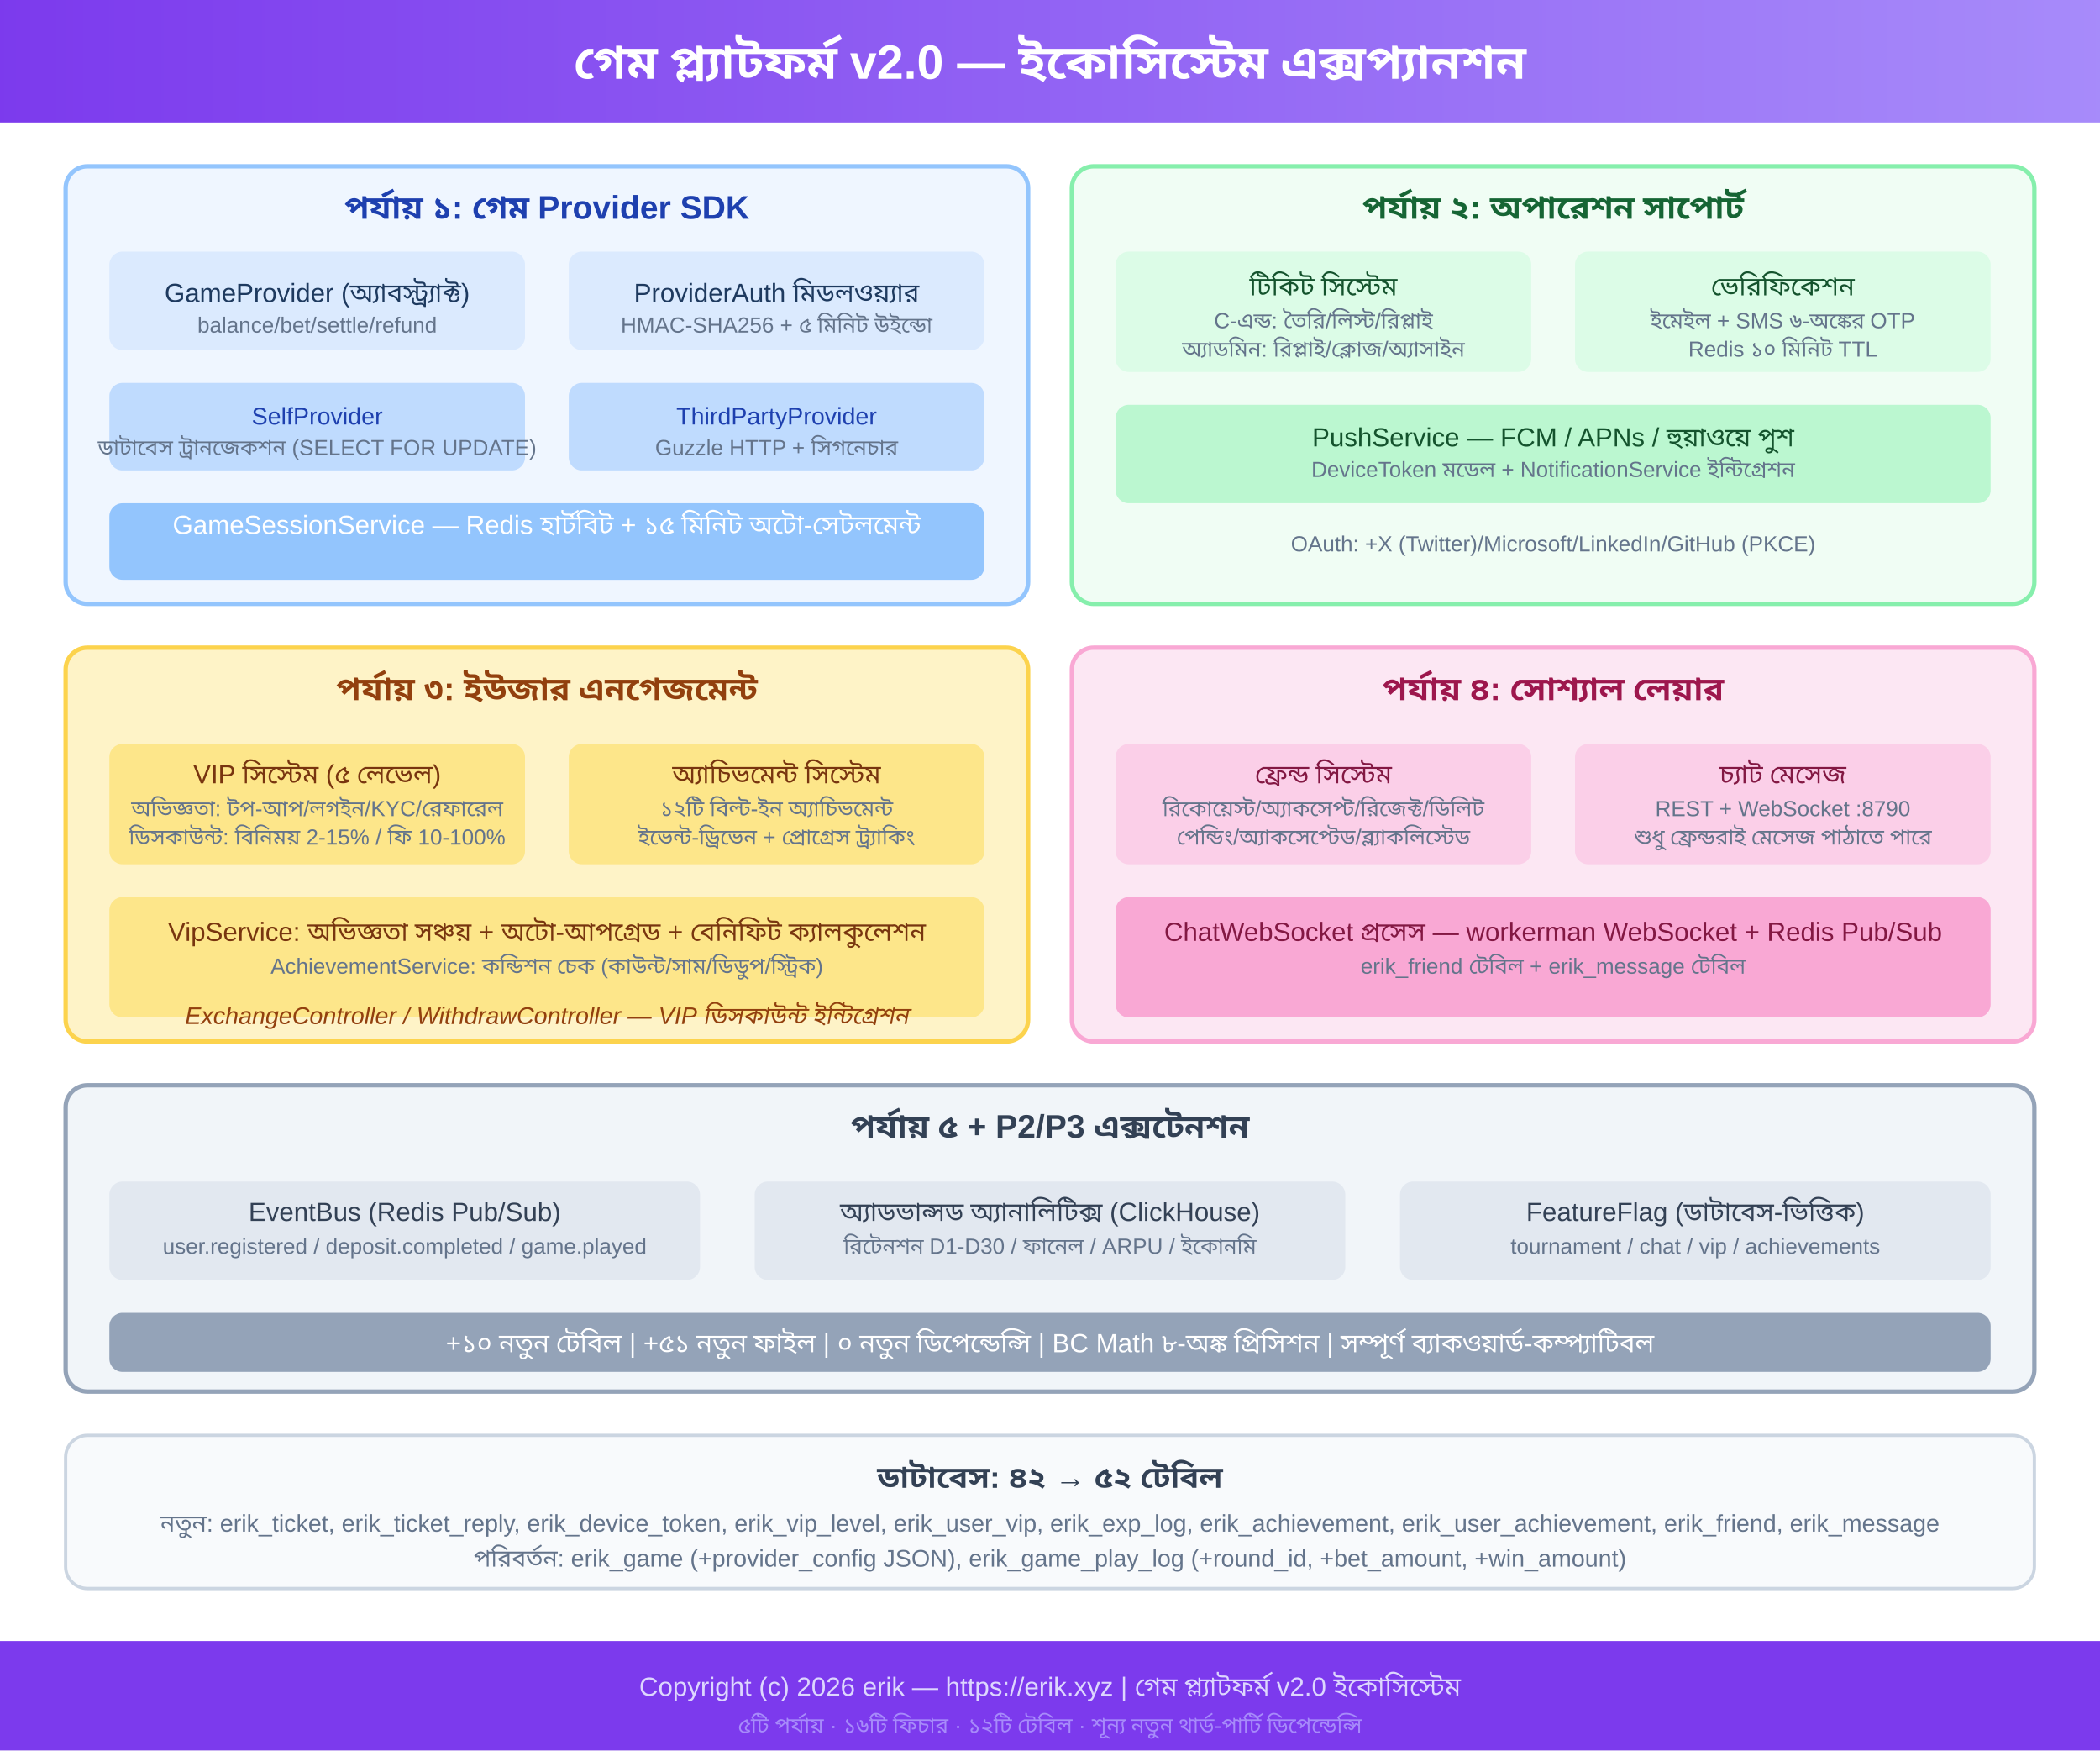
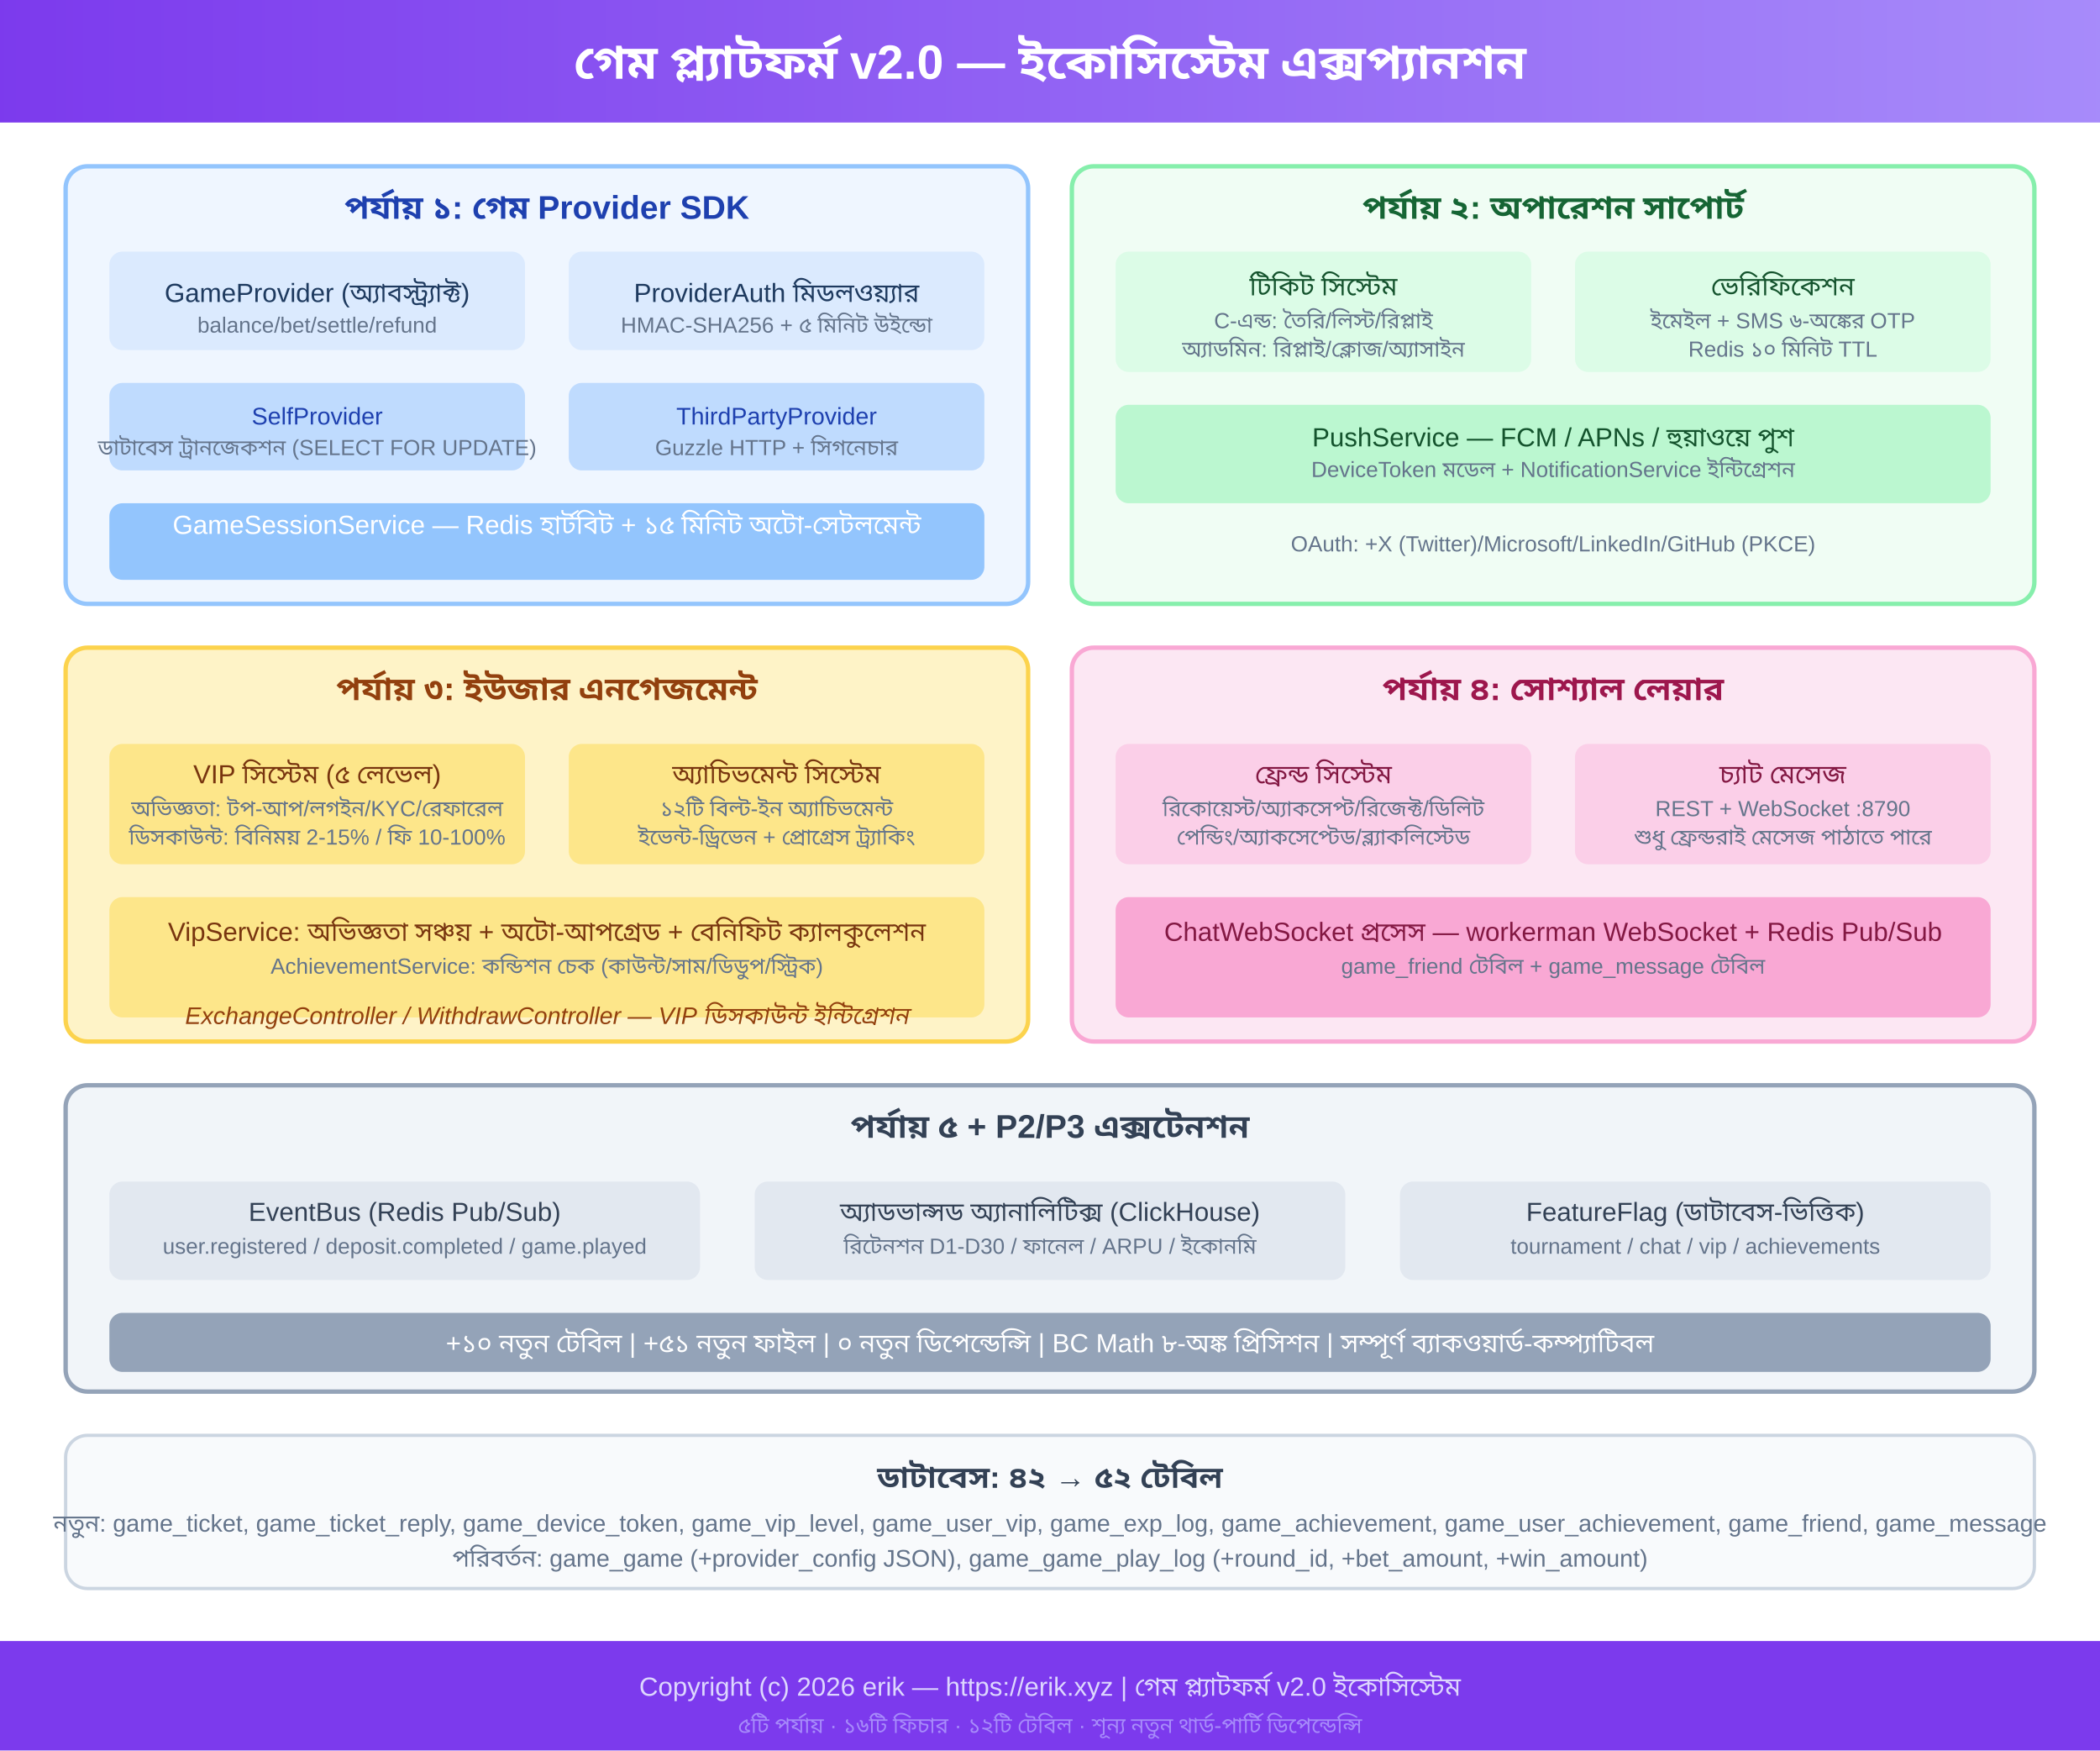
<svg xmlns="http://www.w3.org/2000/svg" viewBox="0 0 960 800" font-family="Arial, 'Noto Sans SC', 'Noto Sans Bengali', sans-serif">
  <defs>
    <marker id="arrow" markerWidth="10" markerHeight="7" refX="10" refY="3.5" orient="auto">
      <polygon points="0 0, 10 3.5, 0 7" fill="#64748b" />
    </marker>
    <linearGradient id="hdr" x1="0" y1="0" x2="1" y2="0">
      <stop offset="0%" stop-color="#7c3aed" />
      <stop offset="100%" stop-color="#a78bfa" />
    </linearGradient>
    <linearGradient id="gradNew" x1="0" y1="0" x2="0" y2="1">
      <stop offset="0%" stop-color="#faf5ff" />
      <stop offset="100%" stop-color="#f3e8ff" />
    </linearGradient>
    <linearGradient id="gradProvider" x1="0" y1="0" x2="0" y2="1">
      <stop offset="0%" stop-color="#eff6ff" />
      <stop offset="100%" stop-color="#dbeafe" />
    </linearGradient>
  </defs>
  <rect width="960" height="800" fill="#ffffff" />
  <rect x="0" y="0" width="960" height="56" fill="url(#hdr)" />
  <text x="480" y="36" text-anchor="middle" fill="#fff" font-size="22" font-weight="bold">গেম প্ল্যাটফর্ম v2.0 — ইকোসিস্টেম এক্সপ্যানশন</text>
  <rect x="30" y="76" width="440" height="200" rx="10" fill="#eff6ff" stroke="#93c5fd" stroke-width="2" />
  <text x="250" y="100" text-anchor="middle" fill="#1e40af" font-size="15" font-weight="bold">পর্যায় ১: গেম Provider SDK</text>
  <rect x="50" y="115" width="190" height="45" rx="6" fill="#dbeafe" />
  <text x="145" y="138" text-anchor="middle" fill="#1e3a5f" font-size="12">GameProvider (অ্যাবস্ট্র্যাক্ট)</text>
  <text x="145" y="152" text-anchor="middle" fill="#64748b" font-size="10">balance/bet/settle/refund</text>
  <rect x="260" y="115" width="190" height="45" rx="6" fill="#dbeafe" />
  <text x="355" y="138" text-anchor="middle" fill="#1e3a5f" font-size="12">ProviderAuth মিডলওয়্যার</text>
  <text x="355" y="152" text-anchor="middle" fill="#64748b" font-size="10">HMAC-SHA256 + ৫ মিনিট উইন্ডো</text>
  <rect x="50" y="175" width="190" height="40" rx="6" fill="#bfdbfe" />
  <text x="145" y="194" text-anchor="middle" fill="#1e40af" font-size="11">SelfProvider</text>
  <text x="145" y="208" text-anchor="middle" fill="#64748b" font-size="10">ডাটাবেস ট্রানজেকশন (SELECT FOR UPDATE)</text>
  <rect x="260" y="175" width="190" height="40" rx="6" fill="#bfdbfe" />
  <text x="355" y="194" text-anchor="middle" fill="#1e40af" font-size="11">ThirdPartyProvider</text>
  <text x="355" y="208" text-anchor="middle" fill="#64748b" font-size="10">Guzzle HTTP + সিগনেচার</text>
  <rect x="50" y="230" width="400" height="35" rx="6" fill="#93c5fd" />
  <text x="250" y="244" text-anchor="middle" fill="#fff" font-size="12">GameSessionService — Redis হার্টবিট + ১৫ মিনিট অটো-সেটলমেন্ট</text>
  <rect x="490" y="76" width="440" height="200" rx="10" fill="#f0fdf4" stroke="#86efac" stroke-width="2" />
  <text x="710" y="100" text-anchor="middle" fill="#166534" font-size="15" font-weight="bold">পর্যায় ২: অপারেশন সাপোর্ট</text>
  <rect x="510" y="115" width="190" height="55" rx="6" fill="#dcfce7" />
  <text x="605" y="135" text-anchor="middle" fill="#14532d" font-size="12">টিকিট সিস্টেম</text>
  <text x="605" y="150" text-anchor="middle" fill="#64748b" font-size="10">C-এন্ড: তৈরি/লিস্ট/রিপ্লাই</text>
  <text x="605" y="163" text-anchor="middle" fill="#64748b" font-size="10">অ্যাডমিন: রিপ্লাই/ক্লোজ/অ্যাসাইন</text>
  <rect x="720" y="115" width="190" height="55" rx="6" fill="#dcfce7" />
  <text x="815" y="135" text-anchor="middle" fill="#14532d" font-size="12">ভেরিফিকেশন</text>
  <text x="815" y="150" text-anchor="middle" fill="#64748b" font-size="10">ইমেইল + SMS ৬-অঙ্কের OTP</text>
  <text x="815" y="163" text-anchor="middle" fill="#64748b" font-size="10">Redis ১০ মিনিট TTL</text>
  <rect x="510" y="185" width="400" height="45" rx="6" fill="#bbf7d0" />
  <text x="710" y="204" text-anchor="middle" fill="#14532d" font-size="12">PushService — FCM / APNs / হুয়াওয়ে পুশ</text>
  <text x="710" y="252" text-anchor="middle" fill="#64748b" font-size="10">OAuth: +X (Twitter)/Microsoft/LinkedIn/GitHub (PKCE)</text>
  <text x="710" y="218" text-anchor="middle" fill="#64748b" font-size="10">DeviceToken মডেল + NotificationService ইন্টিগ্রেশন</text>
  <rect x="30" y="296" width="440" height="180" rx="10" fill="#fef3c7" stroke="#fcd34d" stroke-width="2" />
  <text x="250" y="320" text-anchor="middle" fill="#92400e" font-size="15" font-weight="bold">পর্যায় ৩: ইউজার এনগেজমেন্ট</text>
  <rect x="50" y="340" width="190" height="55" rx="6" fill="#fde68a" />
  <text x="145" y="358" text-anchor="middle" fill="#78350f" font-size="12">VIP সিস্টেম (৫ লেভেল)</text>
  <text x="145" y="373" text-anchor="middle" fill="#64748b" font-size="10">অভিজ্ঞতা: টপ-আপ/লগইন/KYC/রেফারেল</text>
  <text x="145" y="386" text-anchor="middle" fill="#64748b" font-size="10">ডিসকাউন্ট: বিনিময় 2-15% / ফি 10-100%</text>
  <rect x="260" y="340" width="190" height="55" rx="6" fill="#fde68a" />
  <text x="355" y="358" text-anchor="middle" fill="#78350f" font-size="12">অ্যাচিভমেন্ট সিস্টেম</text>
  <text x="355" y="373" text-anchor="middle" fill="#64748b" font-size="10">১২টি বিল্ট-ইন অ্যাচিভমেন্ট</text>
  <text x="355" y="386" text-anchor="middle" fill="#64748b" font-size="10">ইভেন্ট-ড্রিভেন + প্রোগ্রেস ট্র্যাকিং</text>
  <rect x="50" y="410" width="400" height="55" rx="6" fill="#fde68a" />
  <text x="250" y="430" text-anchor="middle" fill="#78350f" font-size="12">VipService: অভিজ্ঞতা সঞ্চয় + অটো-আপগ্রেড + বেনিফিট ক্যালকুলেশন</text>
  <text x="250" y="445" text-anchor="middle" fill="#64748b" font-size="10">AchievementService: কন্ডিশন চেক (কাউন্ট/সাম/ডিডুপ/স্ট্রিক)</text>
  <text x="250" y="468" text-anchor="middle" fill="#92400e" font-size="11" font-style="italic">ExchangeController / WithdrawController — VIP ডিসকাউন্ট ইন্টিগ্রেশন</text>
  <rect x="490" y="296" width="440" height="180" rx="10" fill="#fce7f3" stroke="#f9a8d4" stroke-width="2" />
  <text x="710" y="320" text-anchor="middle" fill="#9d174d" font-size="15" font-weight="bold">পর্যায় ৪: সোশ্যাল লেয়ার</text>
  <rect x="510" y="340" width="190" height="55" rx="6" fill="#fbcfe8" />
  <text x="605" y="358" text-anchor="middle" fill="#831843" font-size="12">ফ্রেন্ড সিস্টেম</text>
  <text x="605" y="373" text-anchor="middle" fill="#64748b" font-size="10">রিকোয়েস্ট/অ্যাকসেপ্ট/রিজেক্ট/ডিলিট</text>
  <text x="605" y="386" text-anchor="middle" fill="#64748b" font-size="10">পেন্ডিং/অ্যাকসেপ্টেড/ব্ল্যাকলিস্টেড</text>
  <rect x="720" y="340" width="190" height="55" rx="6" fill="#fbcfe8" />
  <text x="815" y="358" text-anchor="middle" fill="#831843" font-size="12">চ্যাট মেসেজ</text>
  <text x="815" y="373" text-anchor="middle" fill="#64748b" font-size="10">REST + WebSocket :8790</text>
  <text x="815" y="386" text-anchor="middle" fill="#64748b" font-size="10">শুধু ফ্রেন্ডরাই মেসেজ পাঠাতে পারে</text>
  <rect x="510" y="410" width="400" height="55" rx="6" fill="#f9a8d4" />
  <text x="710" y="430" text-anchor="middle" fill="#831843" font-size="12">ChatWebSocket প্রসেস — workerman WebSocket + Redis Pub/Sub</text>
-   <text x="710" y="445" text-anchor="middle" fill="#64748b" font-size="10">erik_friend টেবিল + erik_message টেবিল</text>
+   <text x="710" y="445" text-anchor="middle" fill="#64748b" font-size="10">game_friend টেবিল + game_message টেবিল</text>
  <rect x="30" y="496" width="900" height="140" rx="10" fill="#f1f5f9" stroke="#94a3b8" stroke-width="2" />
  <text x="480" y="520" text-anchor="middle" fill="#334155" font-size="15" font-weight="bold">পর্যায় ৫ + P2/P3 এক্সটেনশন</text>
  <rect x="50" y="540" width="270" height="45" rx="6" fill="#e2e8f0" />
  <text x="185" y="558" text-anchor="middle" fill="#334155" font-size="12">EventBus (Redis Pub/Sub)</text>
  <text x="185" y="573" text-anchor="middle" fill="#64748b" font-size="10">user.registered / deposit.completed / game.played</text>
  <rect x="345" y="540" width="270" height="45" rx="6" fill="#e2e8f0" />
  <text x="480" y="558" text-anchor="middle" fill="#334155" font-size="12">অ্যাডভান্সড অ্যানালিটিক্স (ClickHouse)</text>
  <text x="480" y="573" text-anchor="middle" fill="#64748b" font-size="10">রিটেনশন D1-D30 / ফানেল / ARPU / ইকোনমি</text>
  <rect x="640" y="540" width="270" height="45" rx="6" fill="#e2e8f0" />
  <text x="775" y="558" text-anchor="middle" fill="#334155" font-size="12">FeatureFlag (ডাটাবেস-ভিত্তিক)</text>
  <text x="775" y="573" text-anchor="middle" fill="#64748b" font-size="10">tournament / chat / vip / achievements</text>
  <rect x="50" y="600" width="860" height="27" rx="6" fill="#94a3b8" />
  <text x="480" y="618" text-anchor="middle" fill="#fff" font-size="12">+১০ নতুন টেবিল  |  +৫১ নতুন ফাইল  |  ০ নতুন ডিপেন্ডেন্সি  |  BC Math ৮-অঙ্ক প্রিসিশন  |  সম্পূর্ণ ব্যাকওয়ার্ড-কম্প্যাটিবল</text>
  <rect x="30" y="656" width="900" height="70" rx="10" fill="#f8fafc" stroke="#cbd5e1" stroke-width="1.5" />
  <text x="480" y="680" text-anchor="middle" fill="#334155" font-size="14" font-weight="bold">ডাটাবেস: ৪২ → ৫২ টেবিল</text>
-   <text x="480" y="700" text-anchor="middle" fill="#64748b" font-size="11">নতুন: erik_ticket, erik_ticket_reply, erik_device_token, erik_vip_level, erik_user_vip, erik_exp_log, erik_achievement, erik_user_achievement, erik_friend, erik_message</text>
-   <text x="480" y="716" text-anchor="middle" fill="#64748b" font-size="11">পরিবর্তন: erik_game (+provider_config JSON), erik_game_play_log (+round_id, +bet_amount, +win_amount)</text>
+   <text x="480" y="700" text-anchor="middle" fill="#64748b" font-size="11">নতুন: game_ticket, game_ticket_reply, game_device_token, game_vip_level, game_user_vip, game_exp_log, game_achievement, game_user_achievement, game_friend, game_message</text>
+   <text x="480" y="716" text-anchor="middle" fill="#64748b" font-size="11">পরিবর্তন: game_game (+provider_config JSON), game_game_play_log (+round_id, +bet_amount, +win_amount)</text>
  <rect x="0" y="750" width="960" height="50" fill="#7c3aed" />
  <text x="480" y="775" text-anchor="middle" fill="#ddd6fe" font-size="12">Copyright (c) 2026 erik — https://erik.xyz | গেম প্ল্যাটফর্ম v2.0 ইকোসিস্টেম</text>
  <text x="480" y="792" text-anchor="middle" fill="#a78bfa" font-size="10">৫টি পর্যায় · ১৬টি ফিচার · ১২টি টেবিল · শূন্য নতুন থার্ড-পার্টি ডিপেন্ডেন্সি</text>
</svg>
